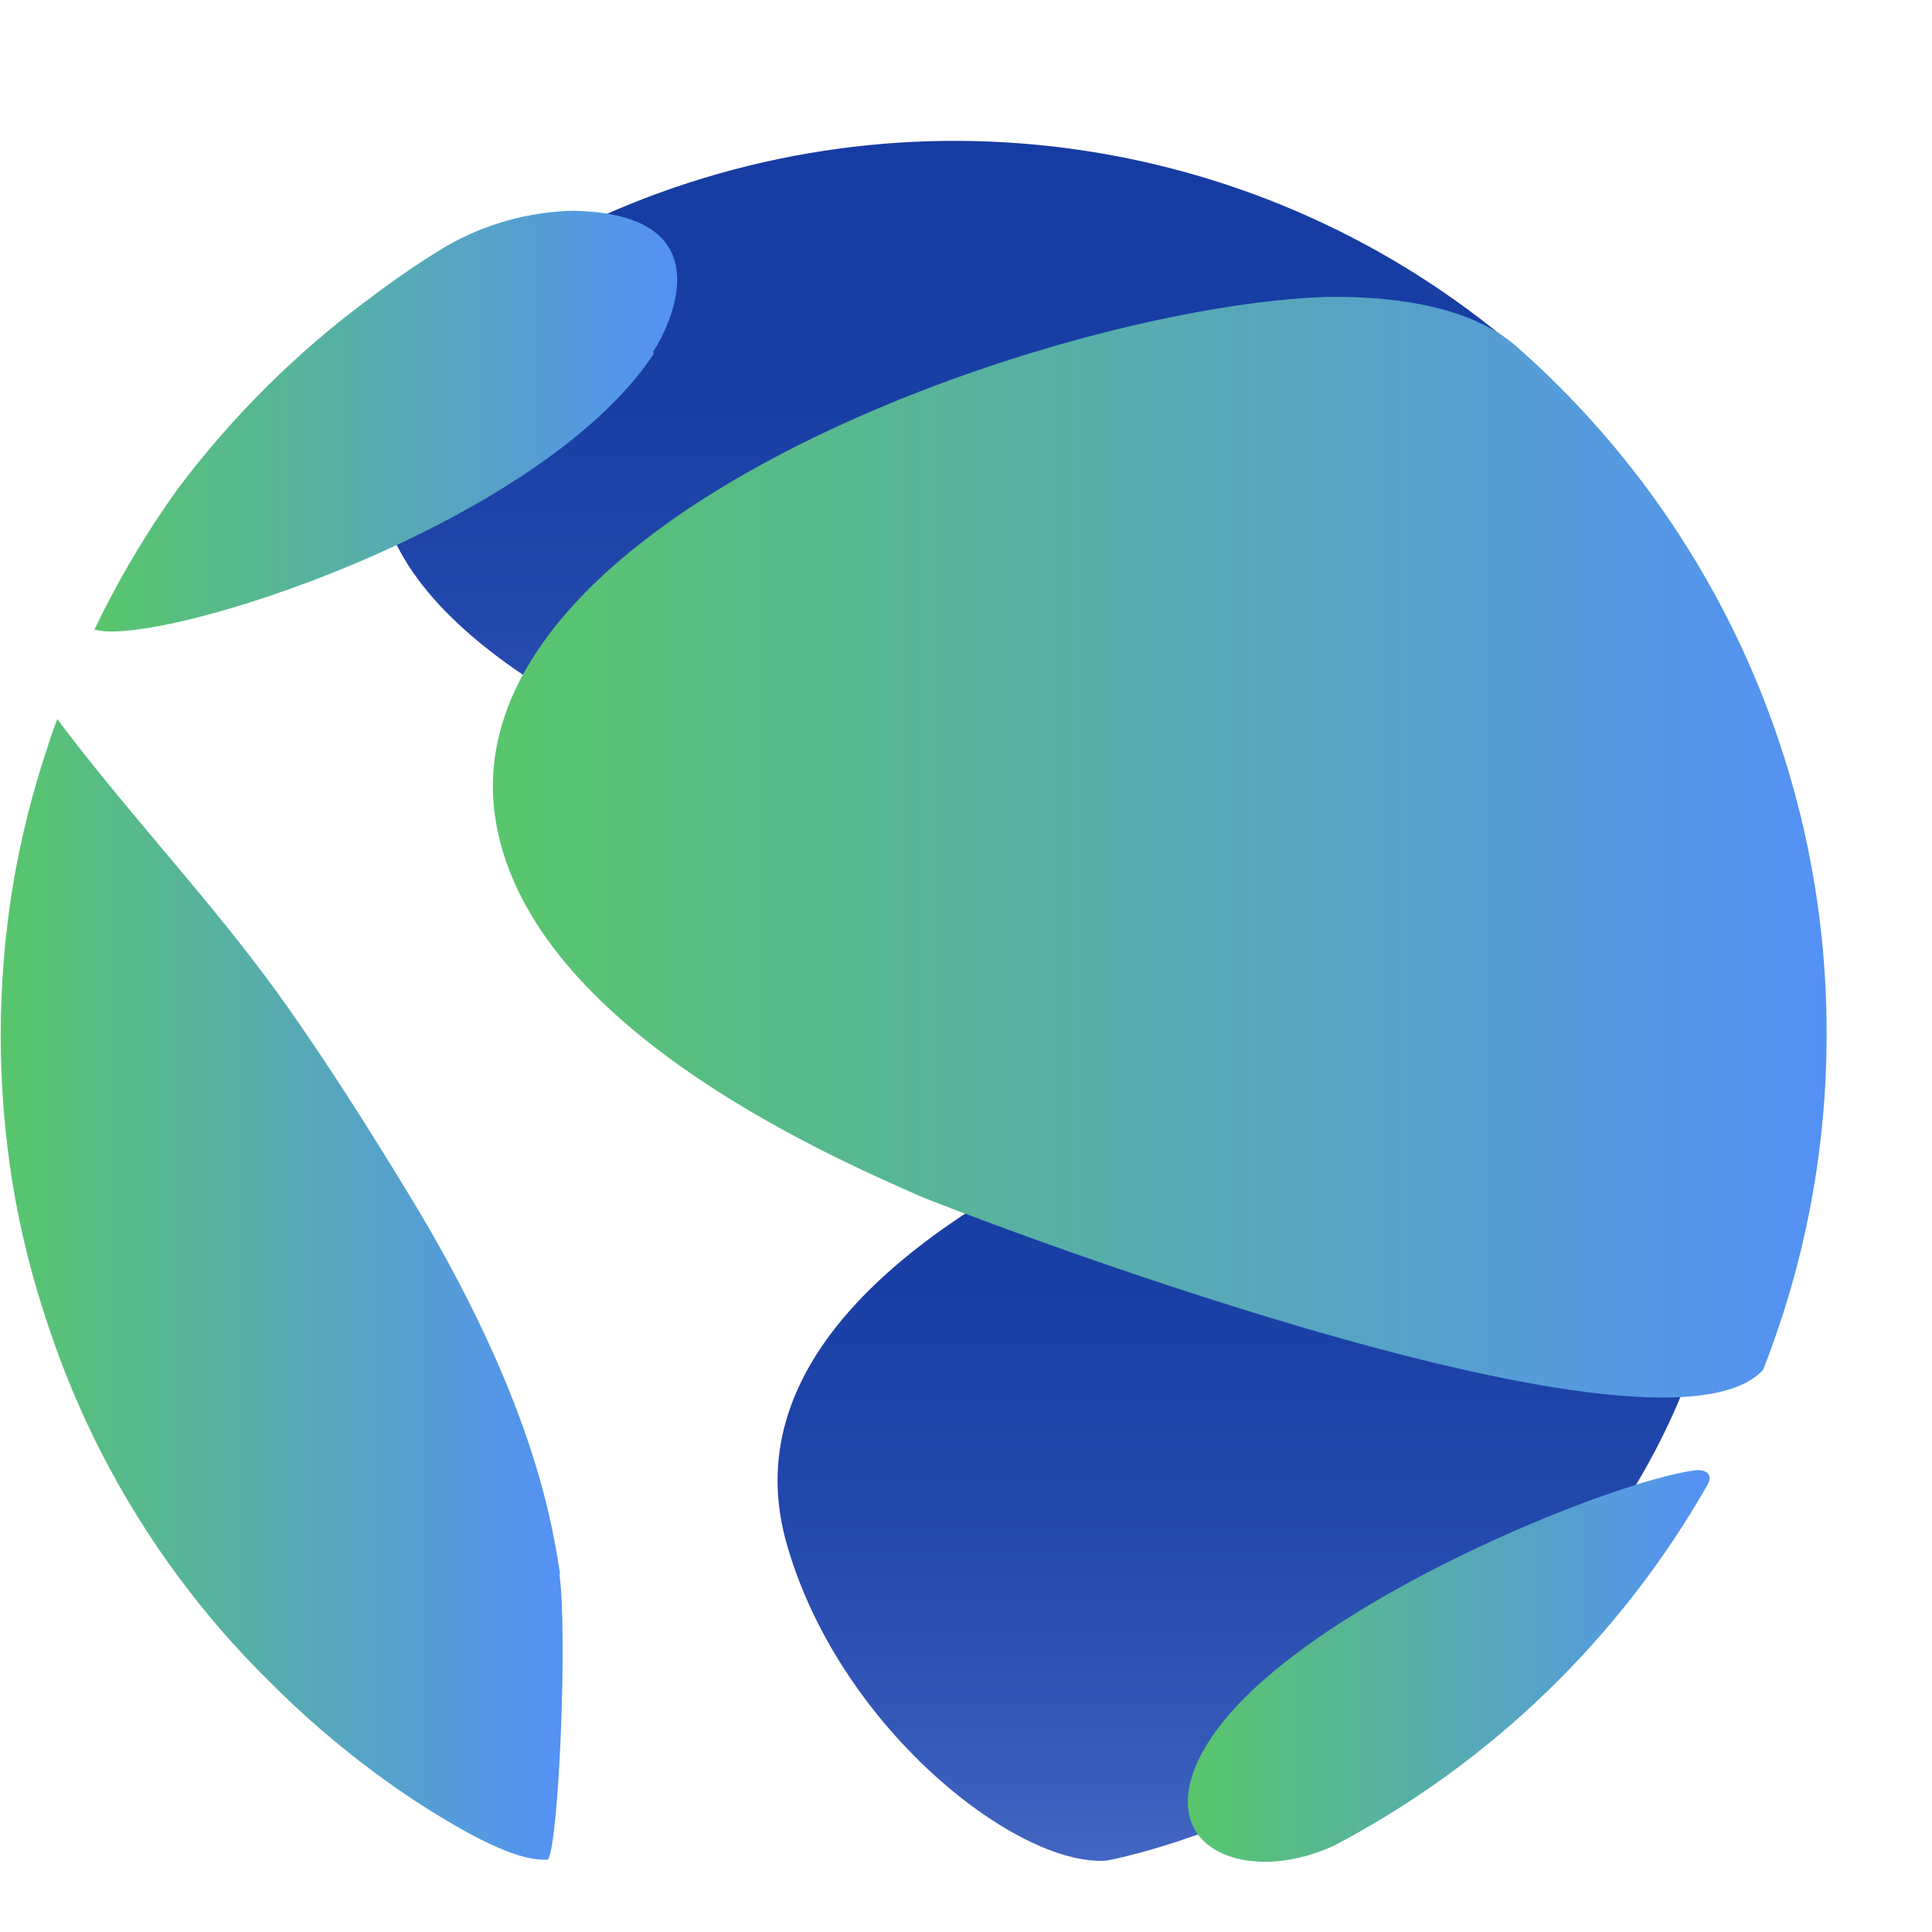
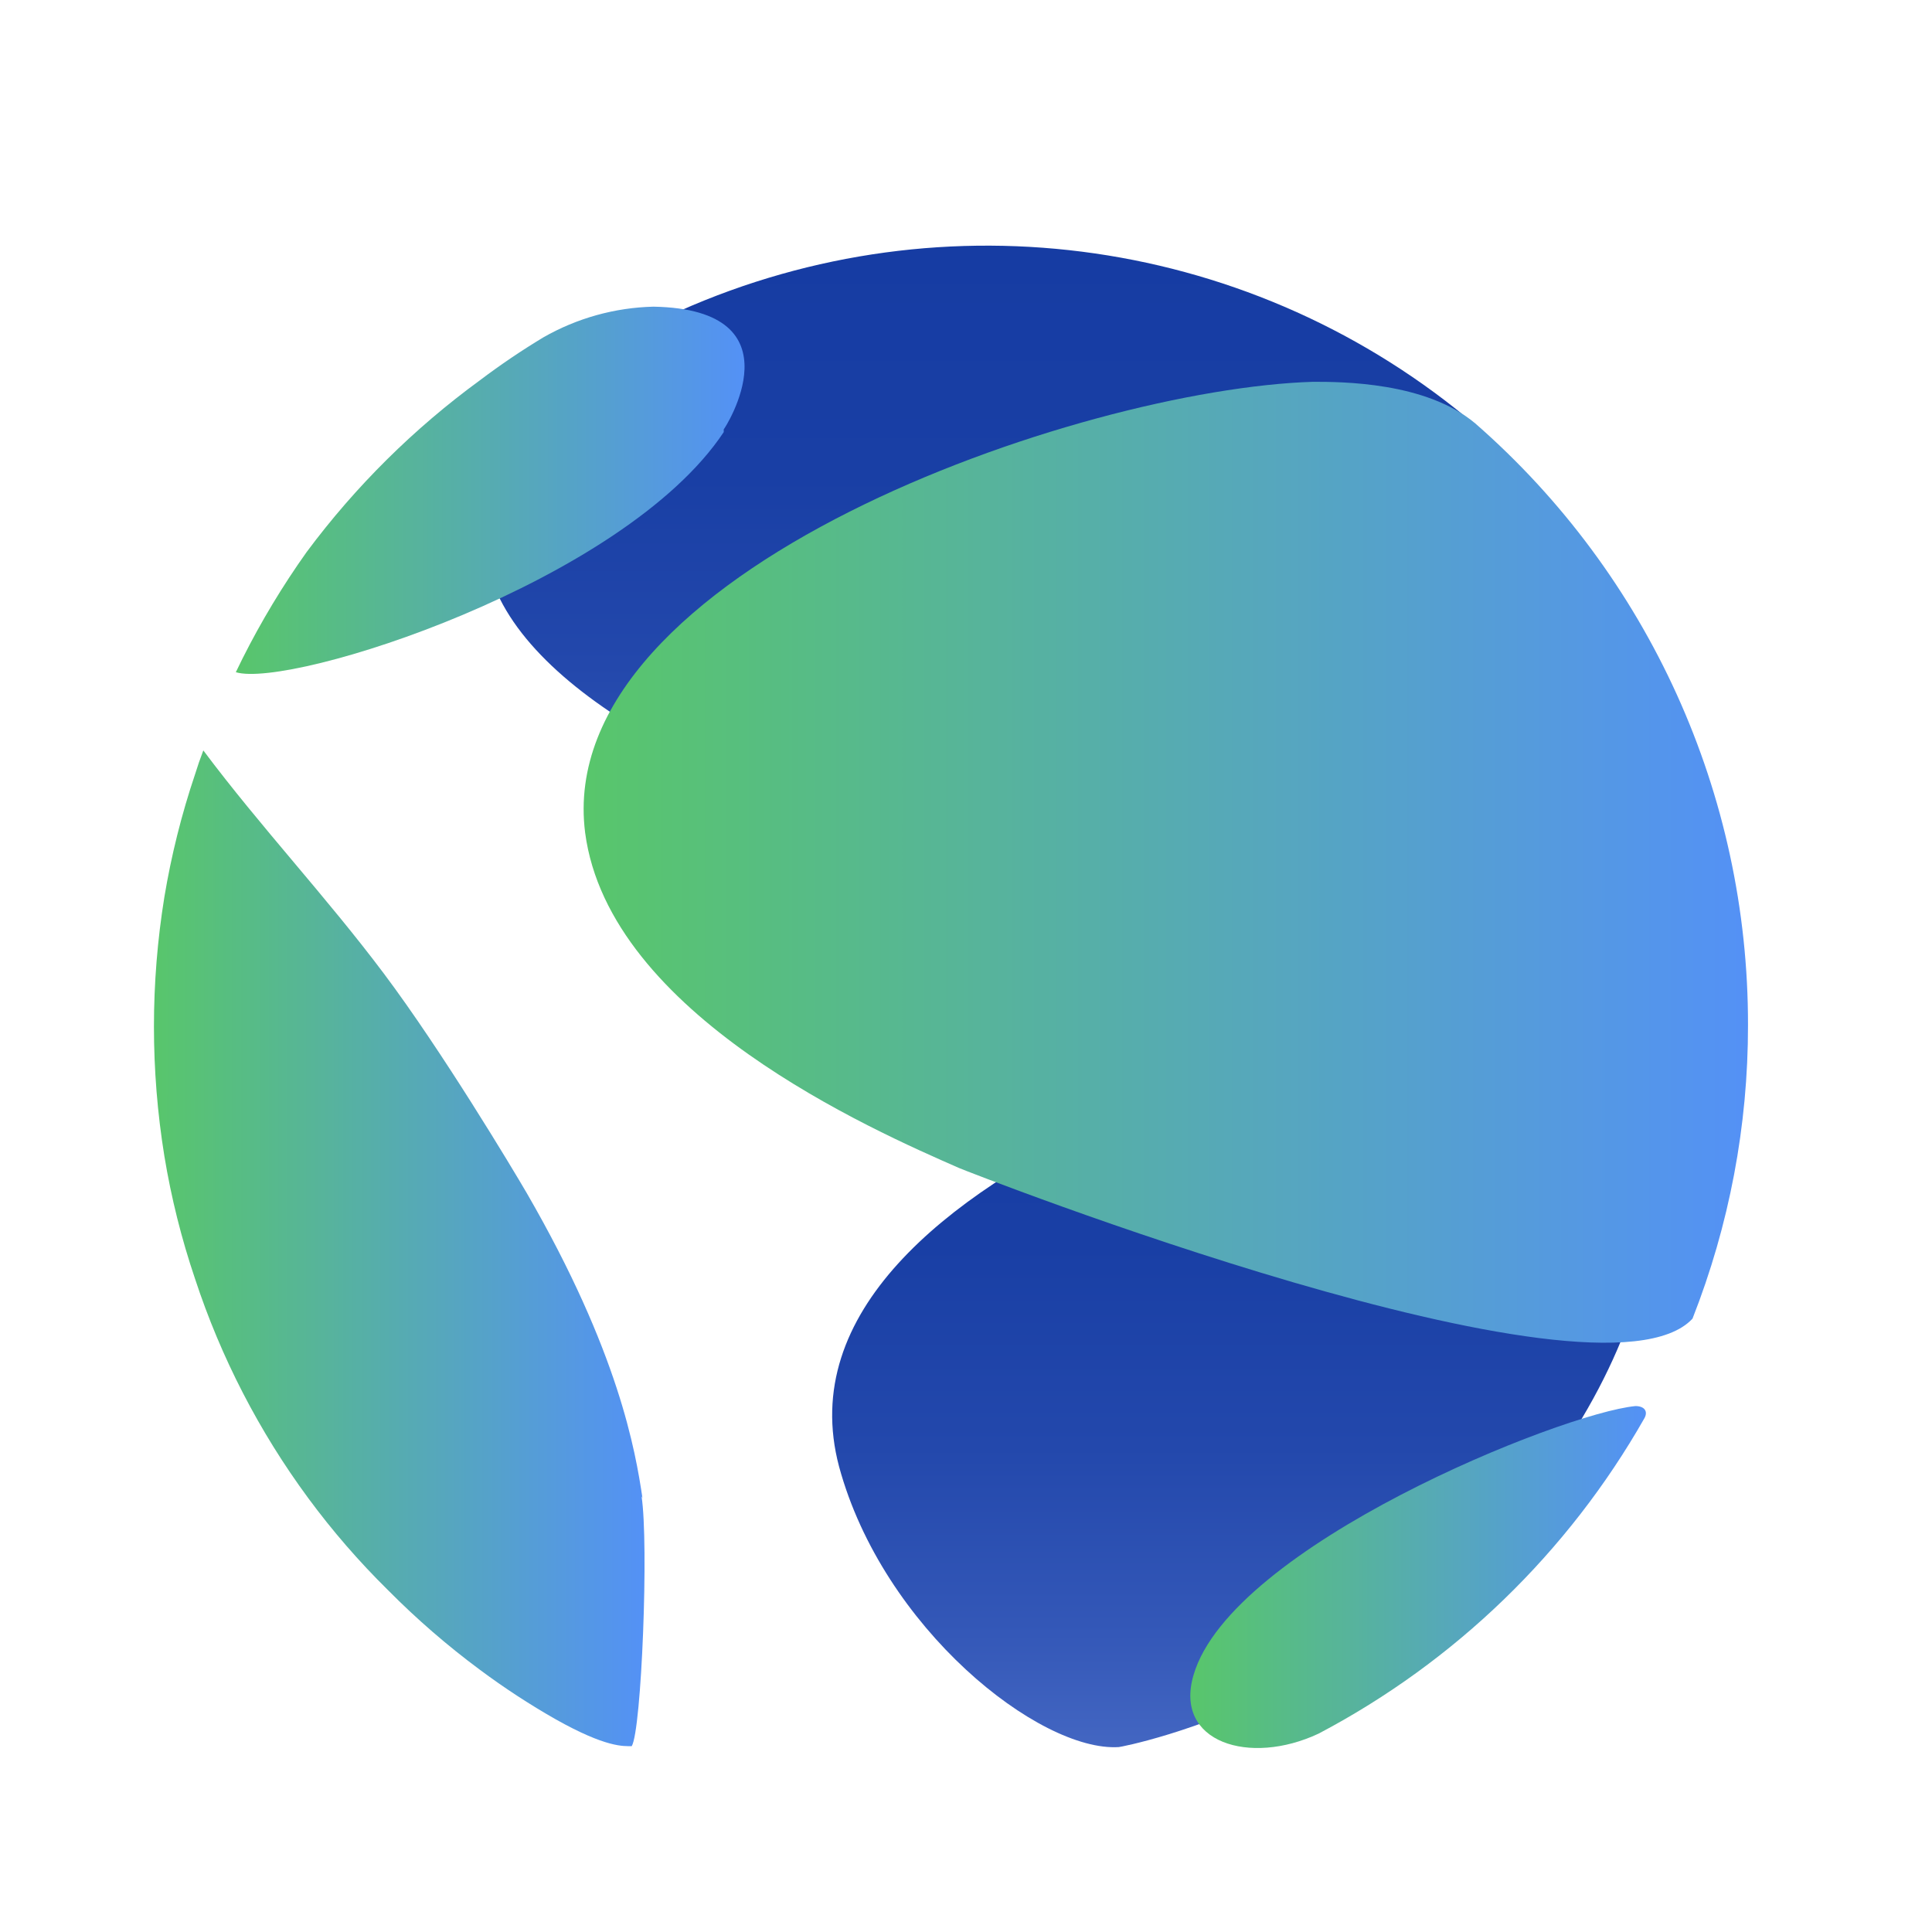
- <svg xmlns="http://www.w3.org/2000/svg" xmlns:xlink="http://www.w3.org/1999/xlink" width="28px" height="28px" viewBox="0 0 55 47">
+ <svg xmlns="http://www.w3.org/2000/svg" xmlns:xlink="http://www.w3.org/1999/xlink" width="28px" height="28px" viewBox="-1 -8 55 63">
  <defs>
    <linearGradient id="a" x1="35.55" x2="35.55" y1="48.97" y2="24.51" gradientUnits="userSpaceOnUse">
      <stop offset="0" stop-color="#4366c2" />
      <stop offset=".15" stop-color="#3458b8" />
      <stop offset=".4" stop-color="#2348ac" />
      <stop offset=".67" stop-color="#193fa5" />
      <stop offset="1" stop-color="#163ca3" />
    </linearGradient>
    <linearGradient xlink:href="#a" id="c" x1="28.73" x2="28.73" y1="22.86" y2="0" />
    <linearGradient id="b" x1="2.68" x2="19.28" y1="8.02" y2="8.02" gradientUnits="userSpaceOnUse">
      <stop offset="0" stop-color="#58c66b" />
      <stop offset="1" stop-color="#5491f6" />
    </linearGradient>
    <linearGradient xlink:href="#b" id="d" x1="0" x2="16.02" y1="32.68" y2="32.68" />
    <linearGradient xlink:href="#b" id="e" x1="14.03" x2="52" y1="20.12" y2="20.12" />
    <linearGradient xlink:href="#b" id="f" x1="33.83" x2="48.69" y1="43.42" y2="43.42" />
  </defs>
  <path fill="url(#a)" d="M22.36 39.82c1.43 5.28 6.54 9.31 9.12 9.15.09 0 9.79-1.82 15.1-10.71 4.13-6.92 2.73-13.6-2.89-13.75-2 .15-24 5.25-21.33 15.31" />
  <path fill="url(#c)" d="M43.16 5.9a24.63 24.63 0 0 0-26-3.76 14.3 14.3 0 0 0-1.57.77c-.34.18-.69.37-1 .57h.09A11.17 11.17 0 0 0 12.05 6C5 15.33 28.7 22.15 41.39 22.17c5.84 4.2 7.48-11.82 1.77-16.27Z" />
  <path fill="url(#b)" d="M18.6 6.09C15.34 11 4.48 14.46 2.69 13.92l.22-.45A26.58 26.58 0 0 1 5 10a26.57 26.57 0 0 1 5.65-5.6A23.91 23.91 0 0 1 12.72 3a7.6 7.6 0 0 1 3.59-1c4.84.09 2.31 4 2.29 4" />
  <path fill="url(#d)" d="M15.92 40.79c.24 1.54 0 7.63-.32 8.15-.27 0-.83.05-2.47-.87a24 24 0 0 1-2.48-1.62 26 26 0 0 1-3-2.6 25.13 25.13 0 0 1-2.6-3 25.44 25.44 0 0 1-3.69-7.15 25.27 25.27 0 0 1-1-4 26.42 26.42 0 0 1 0-8.45 25.81 25.81 0 0 1 1-4q.12-.39.27-.78c1.87 2.5 4 4.76 5.89 7.28s4.17 6.32 4.66 7.16c3 5.19 3.54 8.4 3.77 9.94" />
  <path fill="url(#e)" d="M52 25.43A26.06 26.06 0 0 1 50.19 35c-3.06 3.29-23.71-4.82-23.91-4.91-2.83-1.24-11.42-5-12.2-10.94C13 10.62 30.23 4.68 37.82 4.45c.91 0 3.68 0 5.29 1.36A26 26 0 0 1 52 25.43" />
  <path fill="url(#f)" d="M38 48.53c-2.25 1.06-4.73.29-4.08-1.91 1.23-4.21 12-8.54 14.41-8.77.29 0 .42.17.29.4A26.34 26.34 0 0 1 38 48.53" />
  <path fill="#0e3ca5" d="M146.42 14.48a14.23 14.23 0 0 0-1.58-.07 10.84 10.84 0 0 0-2.27.23 11.59 11.59 0 0 0-6.39 3.83v-3.32H127v29.63h9.15V32.4a31 31 0 0 1 .24-4 7.83 7.83 0 0 1 1.07-3.14 5.49 5.49 0 0 1 2.35-2 9.82 9.82 0 0 1 4.14-.73 11.63 11.63 0 0 1 2 .16 14 14 0 0 1 1.92.45v-8.42a8.06 8.06 0 0 0-1.45-.24ZM170.89 14.48a14.31 14.31 0 0 0-1.59-.07 10.75 10.75 0 0 0-2.26.23 11.59 11.59 0 0 0-6.39 3.83v-3.32h-9.15v29.63h9.15V32.4a31 31 0 0 1 .24-4 7.68 7.68 0 0 1 1.11-3.16 5.52 5.52 0 0 1 2.34-2 9.87 9.87 0 0 1 4.15-.73 11.51 11.51 0 0 1 2 .16 14 14 0 0 1 1.92.45v-8.4a7.81 7.81 0 0 0-1.52-.24ZM74.47 13.93H62.15V5.51h34.14v8.42H84v30.85h-9.53ZM122 39.66a14.73 14.73 0 0 1-5.55 4.34 16.75 16.75 0 0 1-7 1.52 18.5 18.5 0 0 1-6.44-1.1 15.29 15.29 0 0 1-5.24-3.14 14.7 14.7 0 0 1-3.51-4.9A15.61 15.61 0 0 1 93 30a15.6 15.6 0 0 1 1.28-6.4 14.74 14.74 0 0 1 3.51-4.91 15.45 15.45 0 0 1 5.24-3.14 18.74 18.74 0 0 1 6.44-1.1 14.68 14.68 0 0 1 5.76 1.1 12 12 0 0 1 4.39 3.14 14.27 14.27 0 0 1 2.77 4.91 19.81 19.81 0 0 1 1 6.4v2.87h-21.21a7.22 7.22 0 0 0 2.38 4.13 7.49 7.49 0 0 0 8.32.54 10.08 10.08 0 0 0 2.71-2.54Zm-7.75-13a5.29 5.29 0 0 0-1.52-4 5.42 5.42 0 0 0-4.09-1.66 6.78 6.78 0 0 0-2.68.49 6.62 6.62 0 0 0-2 1.25 5.32 5.32 0 0 0-1.28 1.77 5.69 5.69 0 0 0-.52 2.1ZM173.31 36.28v-.11c0-6.58 5.14-9.62 12.46-9.62a22.49 22.49 0 0 1 7.56 1.24v-.51c0-3.54-2.25-5.51-6.63-5.51a23.11 23.11 0 0 0-8.54 1.63L176 16.87a27.9 27.9 0 0 1 12-2.42c4.79 0 8.25 1.24 10.44 3.38s3.34 5.57 3.34 9.62V45h-8.48v-3.31a12 12 0 0 1-9.34 3.82c-5.86 0-10.65-3.26-10.65-9.23Zm20.14-2v-.5a1.5 1.5 0 0 0-1-1.42 14.58 14.58 0 0 0-4.56-.72c-3.75 0-6.06 1.46-6.06 4.16v.2c0 2.3 2 3.65 4.79 3.65 4.06-.05 6.83-2.24 6.83-5.34Z" />
</svg>
